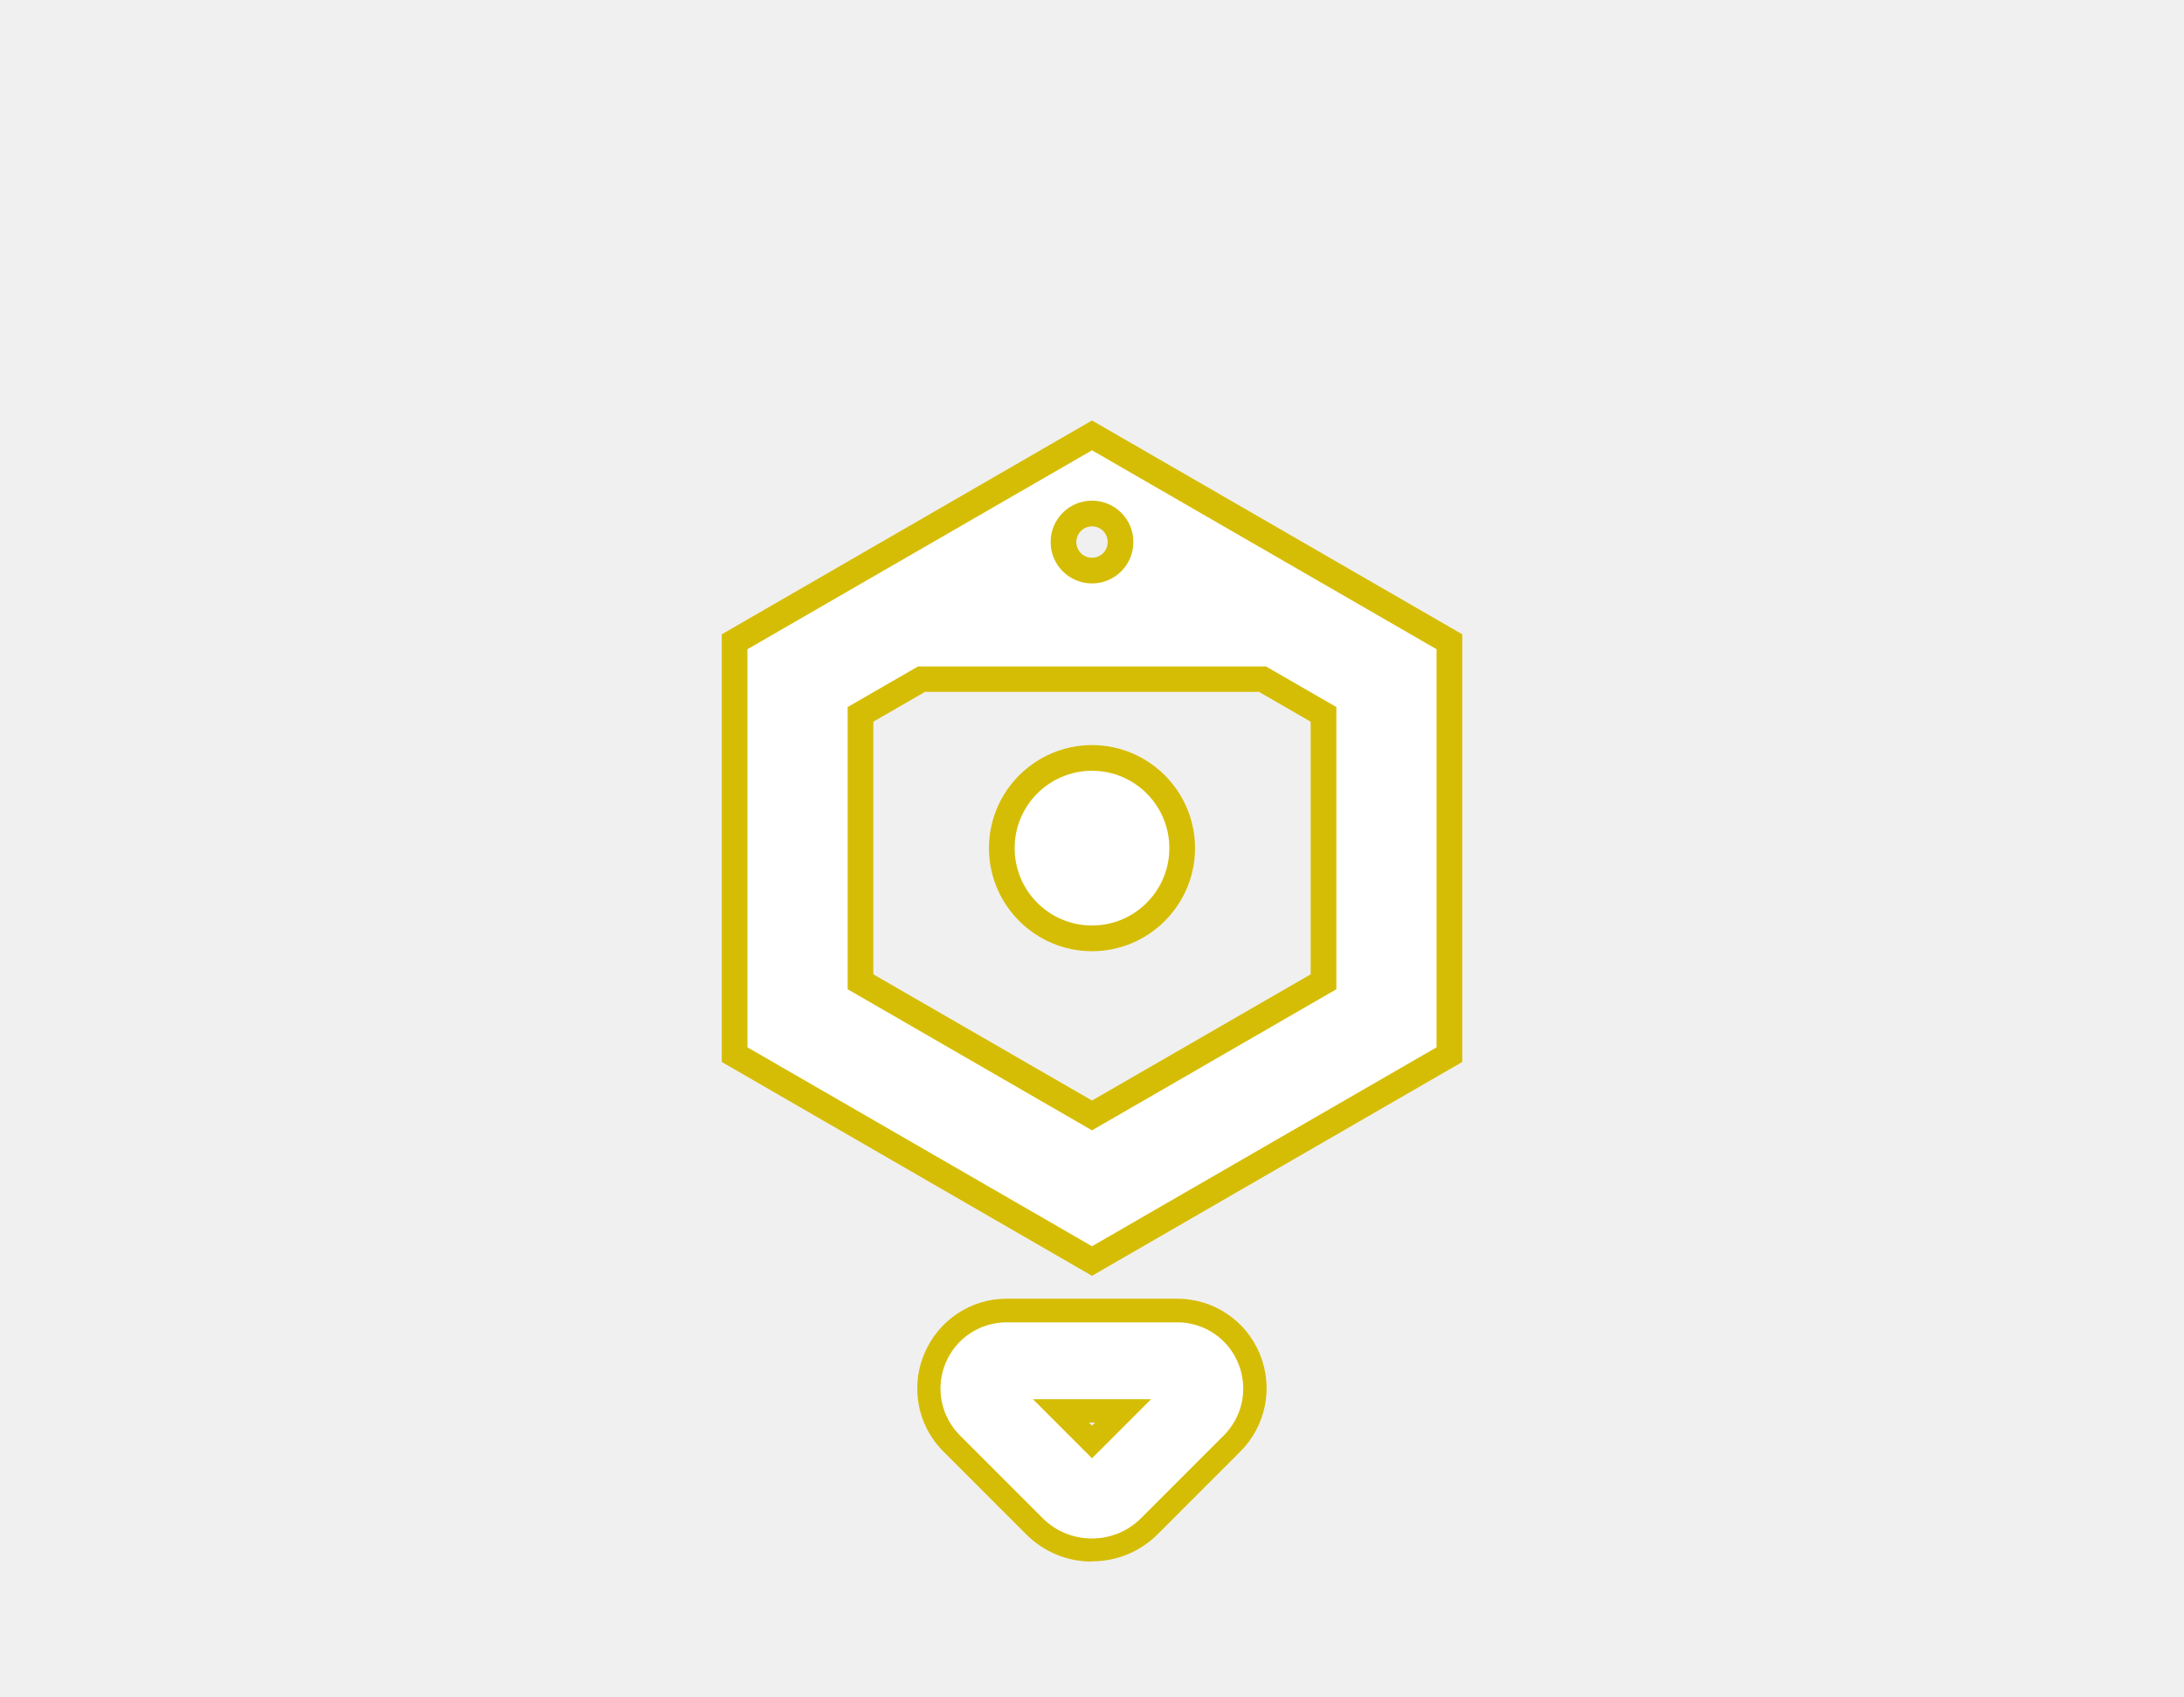
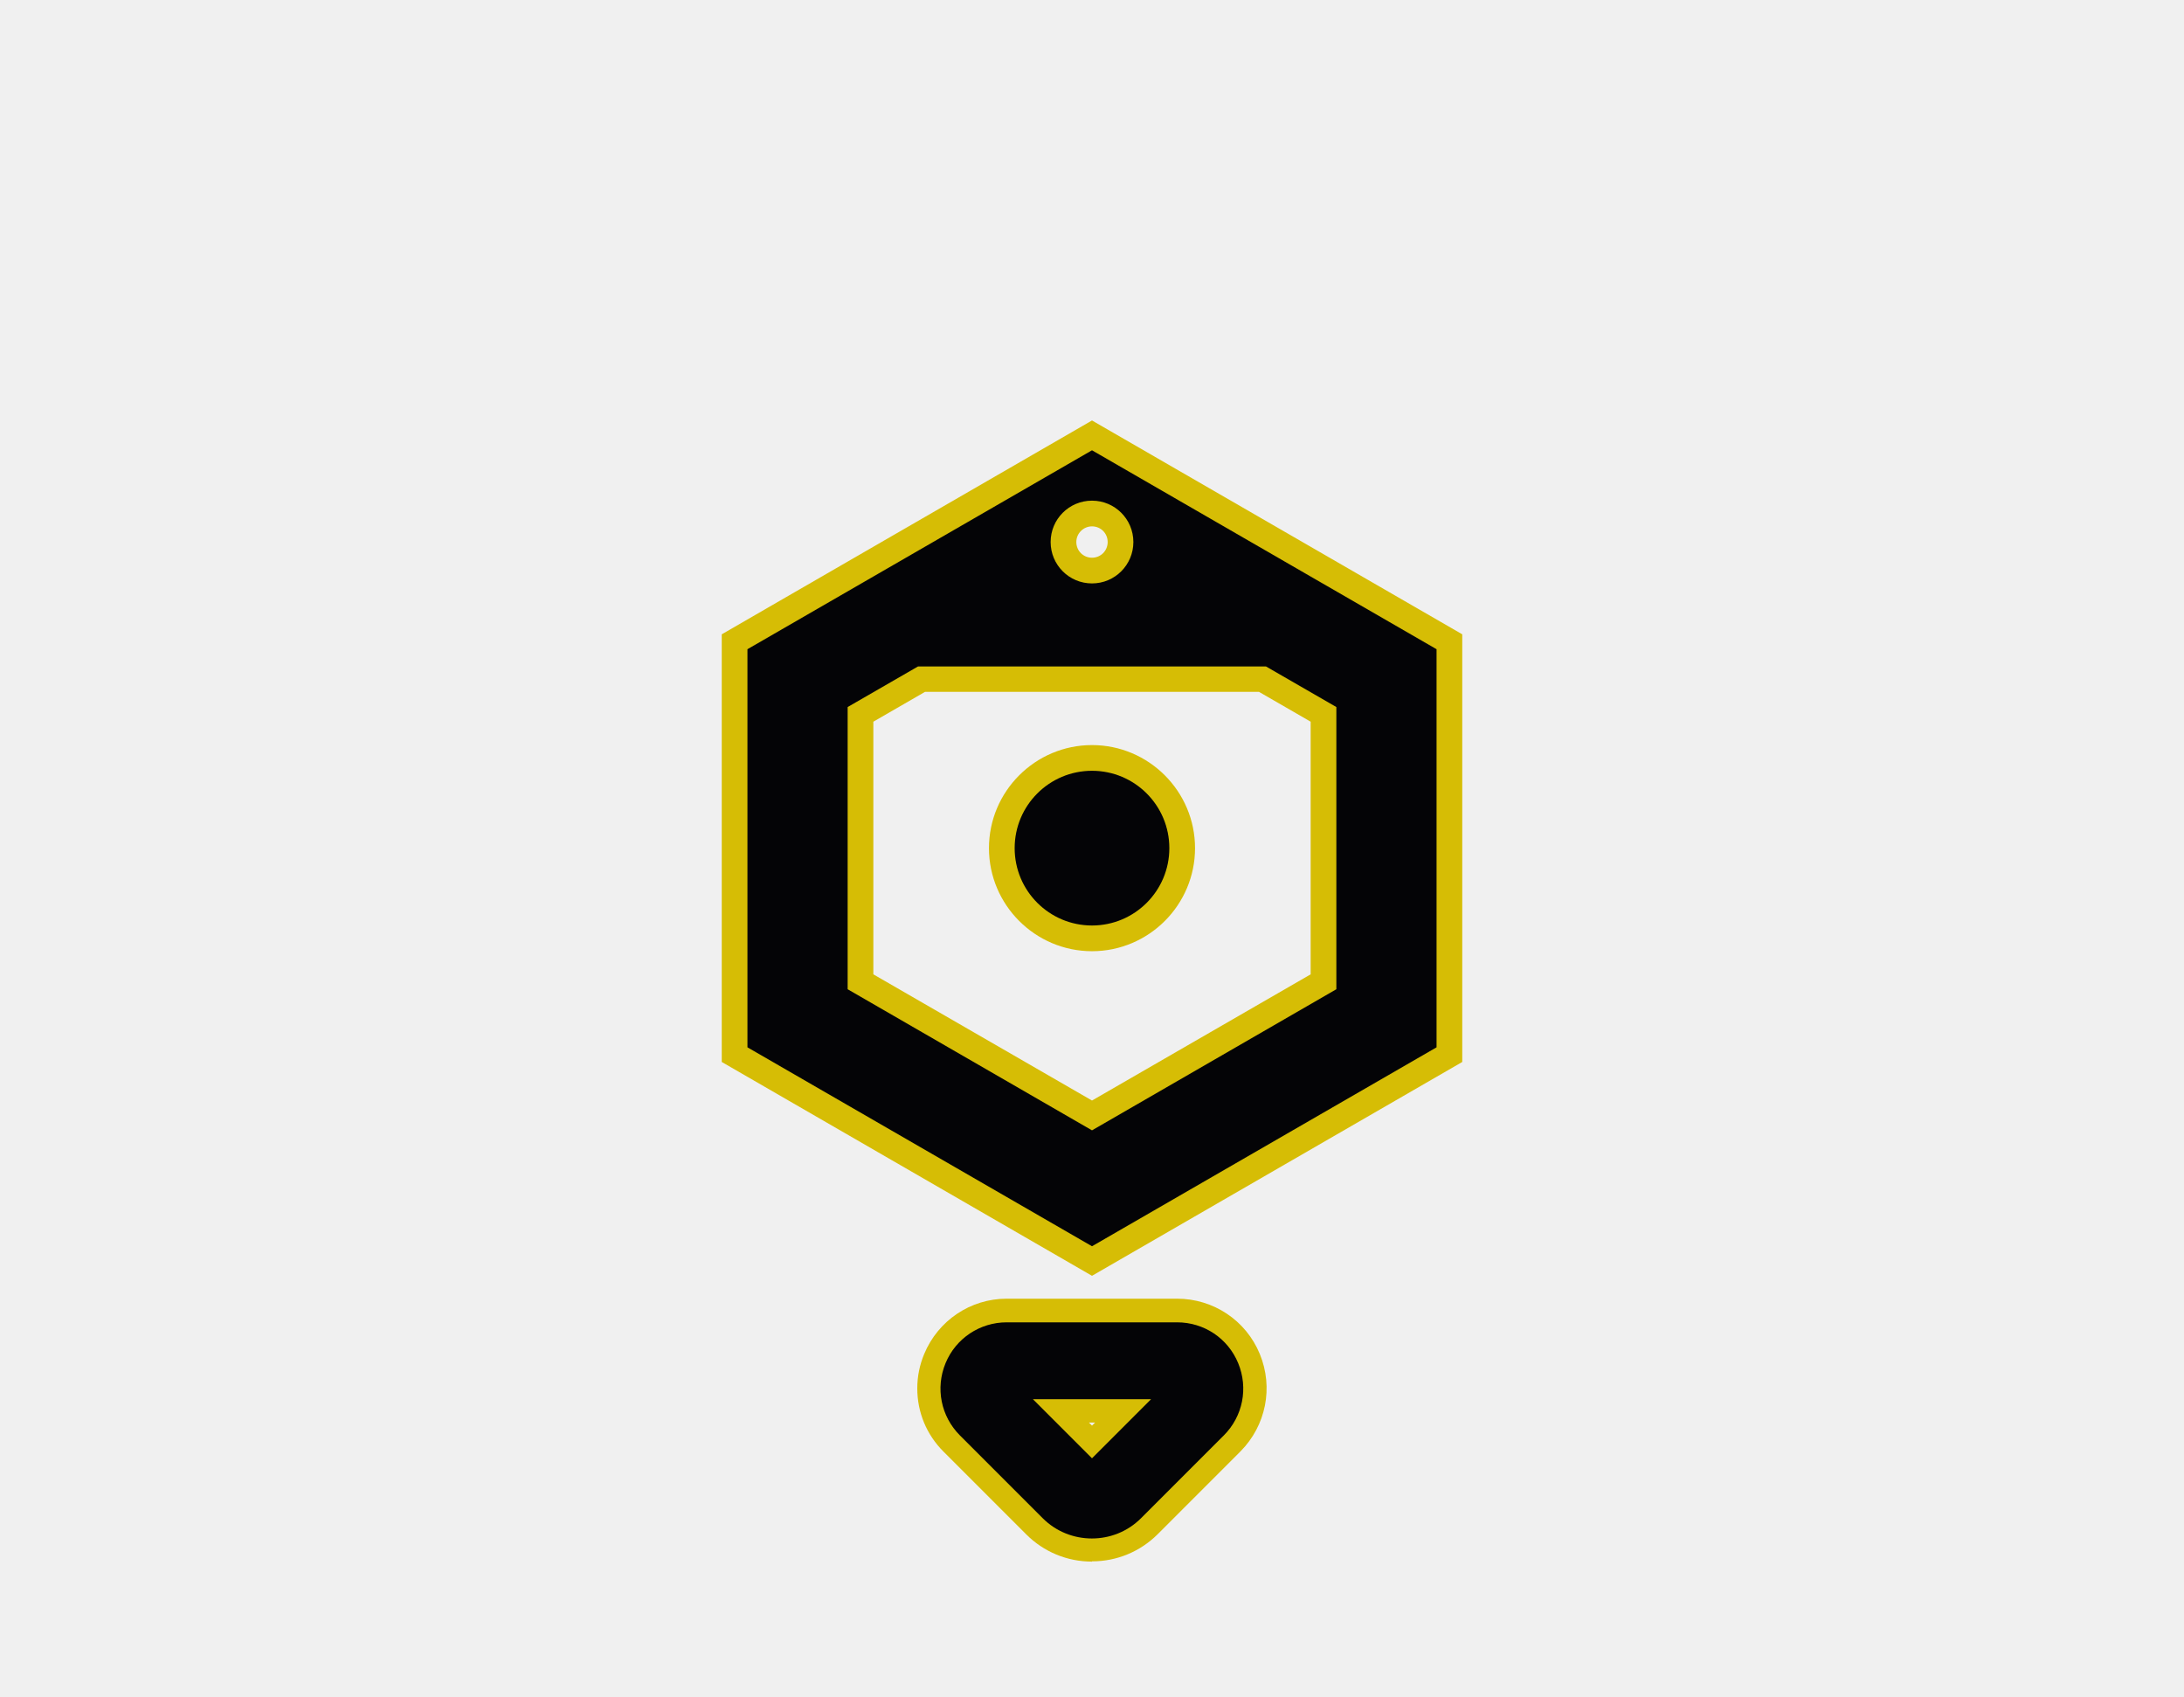
<svg xmlns="http://www.w3.org/2000/svg" id="Assess" viewBox="0 0 85 66" width="85" height="66">
  <defs>
    <style>
      .cls-1 {
        fill: #d6bd05;
      }

      .cls-1, .cls-2 {
        stroke-width: 0px;
      }

      .cls-2 {
-         fill: #fff;
+         fill: #040406;
      }
    </style>
  </defs>
  <g>
    <path class="cls-1" d="M42.5,60.76c-.97,0-1.88-.38-2.56-1.06l-3.22-3.22c-.66-.66-1.02-1.53-1.02-2.46,0-.46.09-.91.27-1.34.54-1.3,1.8-2.15,3.21-2.15h6.63c1.41,0,2.68.84,3.22,2.15.54,1.31.24,2.79-.75,3.79l-3.22,3.22c-.68.68-1.59,1.06-2.56,1.06ZM37.78,53.57c-.05.15-.07.3-.07.45,0,.39.15.76.44,1.04l3.22,3.22c.61.61,1.67.61,2.29,0l3.22-3.22c.4-.4.53-.97.36-1.5l-4.72,4.72-4.72-4.72ZM42.38,55.35l.12.12.12-.12h-.25ZM37.87,53.35h9.26c-.25-.49-.76-.8-1.32-.8h-6.63c-.56,0-1.06.31-1.32.8Z" />
    <path class="cls-2" d="M42.5,59.86c-.7,0-1.39-.26-1.92-.79l-3.22-3.22c-.74-.74-.96-1.84-.56-2.81.4-.97,1.34-1.59,2.38-1.59h6.63c1.05,0,1.98.62,2.38,1.59.4.97.18,2.07-.56,2.81l-3.22,3.22c-.53.53-1.22.79-1.92.79ZM40.2,54.44l2.3,2.3,2.3-2.3h-4.6Z" />
  </g>
  <g>
    <path class="cls-1" d="M42.5,49.64l-14.41-8.32v-16.64l14.41-8.32,14.41,8.32v16.64l-14.41,8.32ZM30.09,40.17l12.41,7.16,12.41-7.16v-14.33l-10.02-5.78c.14.32.21.67.21,1.03,0,1.44-1.17,2.61-2.61,2.61s-2.61-1.17-2.61-2.61c0-.37.08-.72.21-1.03l-10.02,5.78v14.33ZM42.5,20.48c-.33,0-.61.27-.61.61s.27.61.61.61.61-.27.61-.61-.27-.61-.61-.61ZM42.5,45.13l-10.51-6.07v-12.13l3.47-2h14.07l3.47,2v12.13l-10.51,6.07ZM33.99,37.91l8.51,4.91,8.51-4.91v-9.83l-2.01-1.16h-13l-2.01,1.16v9.83Z" />
    <path class="cls-2" d="M42.5,17.52l-13.41,7.74v15.49l13.41,7.74,13.41-7.74v-15.49l-13.41-7.74ZM42.5,19.48c.89,0,1.61.72,1.61,1.61s-.72,1.61-1.61,1.61-1.61-.72-1.61-1.61.72-1.61,1.61-1.61ZM52.01,38.49l-9.51,5.49-9.51-5.49v-10.98l2.74-1.58h13.54l2.74,1.58v10.98Z" />
    <g>
      <path class="cls-1" d="M42.5,37.01c-2.21,0-4.01-1.8-4.01-4.01s1.8-4.01,4.01-4.01,4.01,1.8,4.01,4.01-1.8,4.01-4.01,4.01ZM42.5,30.99c-1.11,0-2.01.9-2.01,2.01s.9,2.01,2.01,2.01,2.01-.9,2.01-2.01-.9-2.01-2.01-2.01Z" />
      <circle class="cls-2" cx="42.5" cy="33" r="3.01" />
    </g>
  </g>
</svg>
